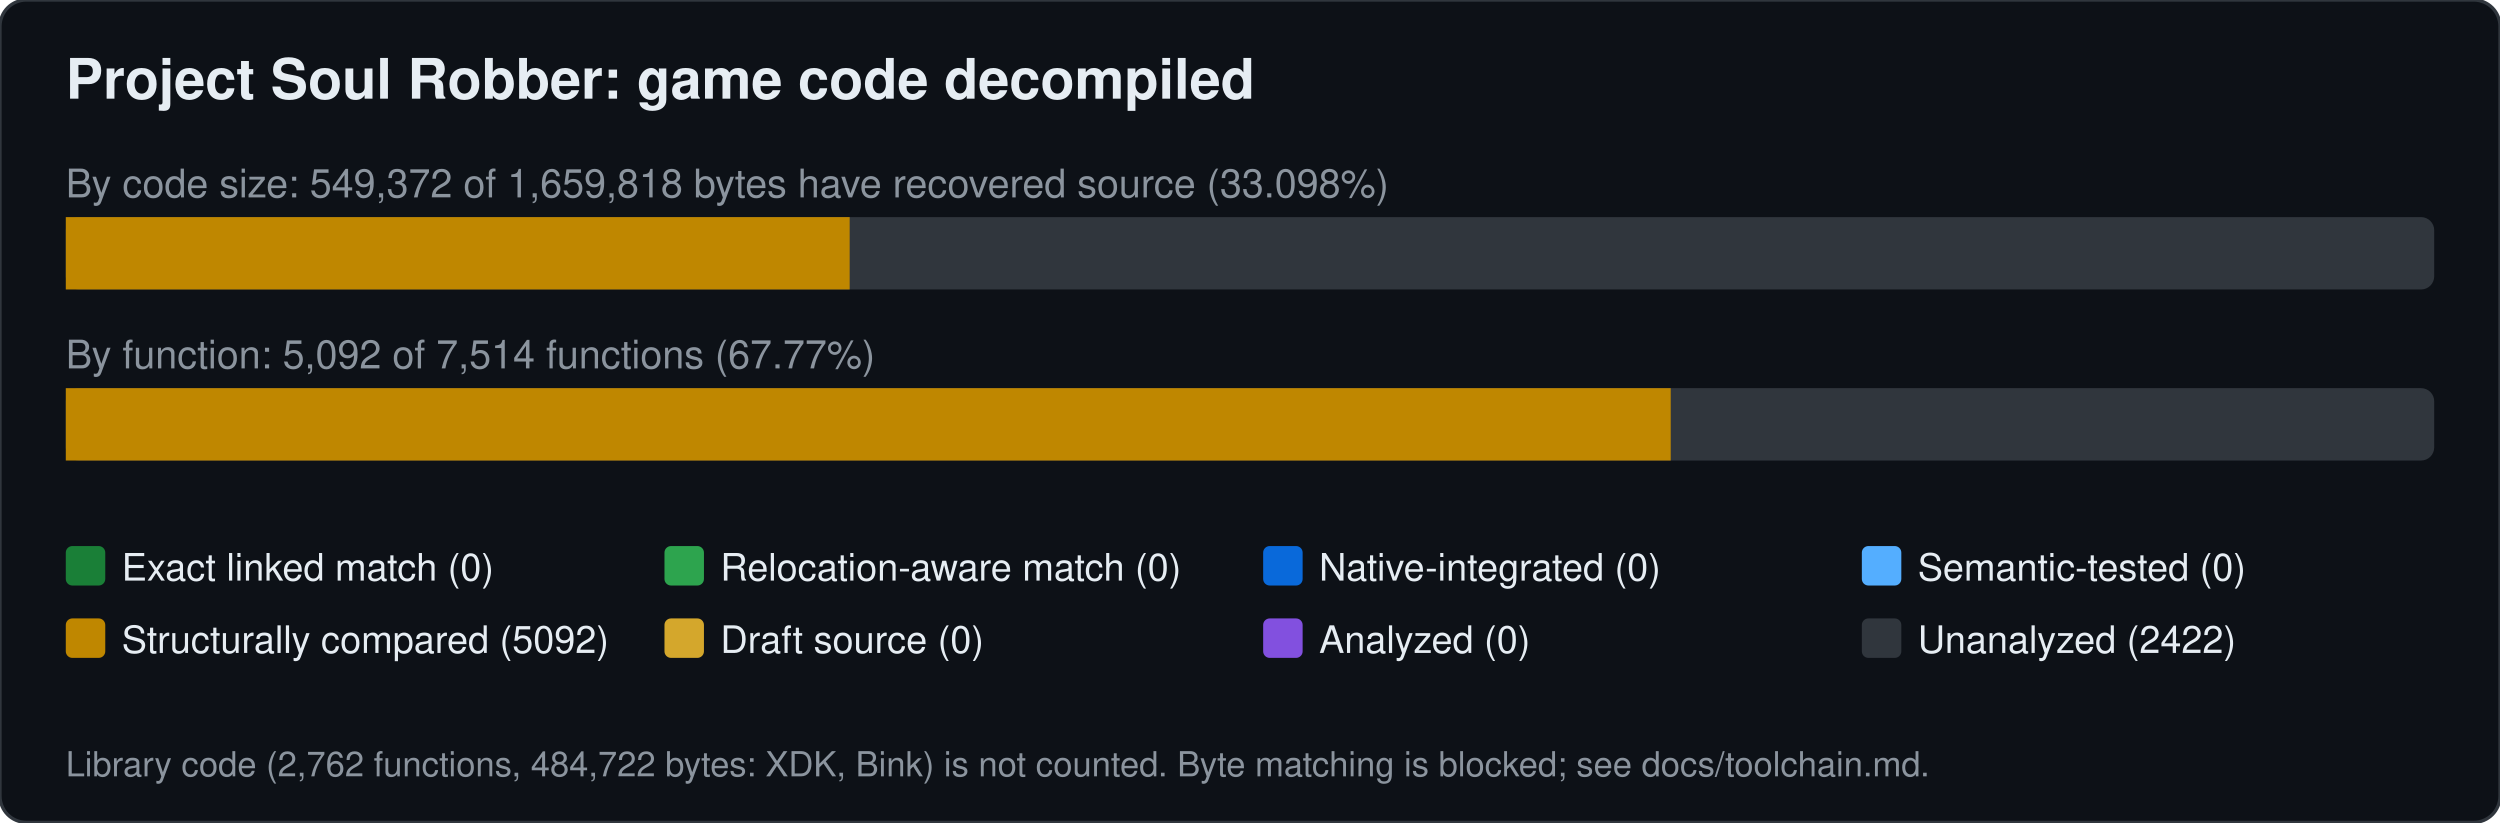
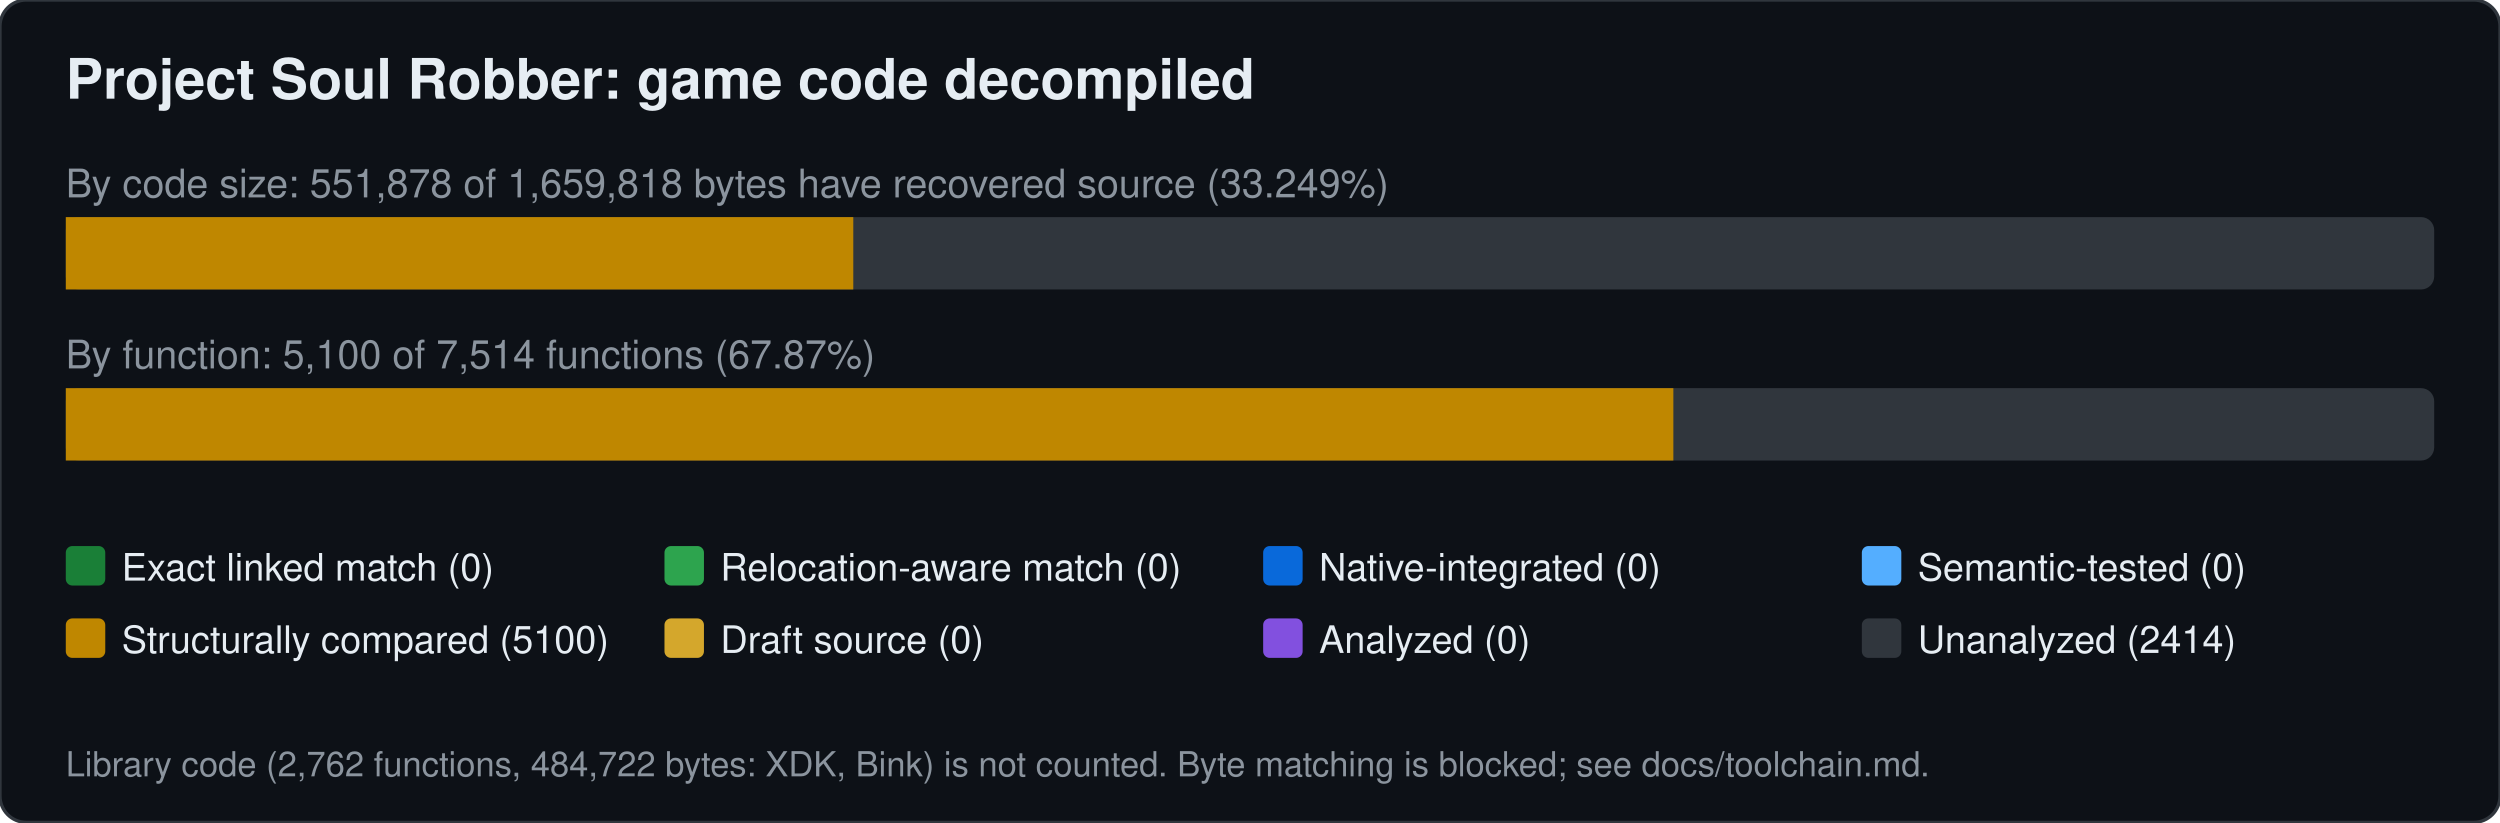
<svg xmlns="http://www.w3.org/2000/svg" width="760" height="250" viewBox="0 0 760 250" font-family="Segoe UI,Helvetica,Arial,sans-serif">
  <rect width="760" height="250" rx="8" fill="#0d1117" stroke="#30363d" />
  <text x="20" y="30" font-size="17" font-weight="600" fill="#e6edf3">Project Soul Robber: game code decompiled</text>
-   <text x="20" y="60" font-size="12" fill="#8b949e">By code size: 549,372 of 1,659,818 bytes have recovered source (33.098%)</text>
+   <text x="20" y="60" font-size="12" fill="#8b949e">By code size: 551,878 of 1,659,818 bytes have recovered source (33.249%)</text>
  <rect x="20" y="66" width="720" height="22" rx="4" fill="#30363d" />
-   <rect x="20.0" y="66" width="238.3" height="22" fill="#bf8700" />
-   <text x="20" y="112" font-size="12" fill="#8b949e">By function: 5,092 of 7,514 functions (67.77%)</text>
+   <rect x="20.0" y="66" width="239.4" height="22" fill="#bf8700" />
+   <text x="20" y="112" font-size="12" fill="#8b949e">By function: 5,100 of 7,514 functions (67.87%)</text>
  <rect x="20" y="118" width="720" height="22" rx="4" fill="#30363d" />
-   <rect x="20.0" y="118" width="487.9" height="22" fill="#bf8700" />
+   <rect x="20.0" y="118" width="488.7" height="22" fill="#bf8700" />
  <rect x="20" y="166" width="12" height="12" rx="2" fill="#1a7f37" />
  <text x="37" y="176.5" font-size="11.5" fill="#e6edf3">Exact linked match (0)</text>
  <rect x="202" y="166" width="12" height="12" rx="2" fill="#2da44e" />
  <text x="219" y="176.5" font-size="11.5" fill="#e6edf3">Relocation-aware match (0)</text>
  <rect x="384" y="166" width="12" height="12" rx="2" fill="#0969da" />
  <text x="401" y="176.5" font-size="11.5" fill="#e6edf3">Native-integrated (0)</text>
  <rect x="566" y="166" width="12" height="12" rx="2" fill="#54aeff" />
  <text x="583" y="176.5" font-size="11.5" fill="#e6edf3">Semantic-tested (0)</text>
  <rect x="20" y="188" width="12" height="12" rx="2" fill="#bf8700" />
-   <text x="37" y="198.5" font-size="11.5" fill="#e6edf3">Structurally compared (5092)</text>
+   <text x="37" y="198.5" font-size="11.5" fill="#e6edf3">Structurally compared (5100)</text>
  <rect x="202" y="188" width="12" height="12" rx="2" fill="#d4a72c" />
  <text x="219" y="198.5" font-size="11.5" fill="#e6edf3">Draft source (0)</text>
  <rect x="384" y="188" width="12" height="12" rx="2" fill="#8250df" />
  <text x="401" y="198.5" font-size="11.5" fill="#e6edf3">Analyzed (0)</text>
  <rect x="566" y="188" width="12" height="12" rx="2" fill="#30363d" />
-   <text x="583" y="198.5" font-size="11.5" fill="#e6edf3">Unanalyzed (2422)</text>
+   <text x="583" y="198.5" font-size="11.5" fill="#e6edf3">Unanalyzed (2414)</text>
  <text x="20" y="236" font-size="10.5" fill="#8b949e">Library code (2,762 functions, 484,722 bytes: XDK, Bink) is not counted. Byte matching is blocked; see docs/toolchain.md.</text>
</svg>
